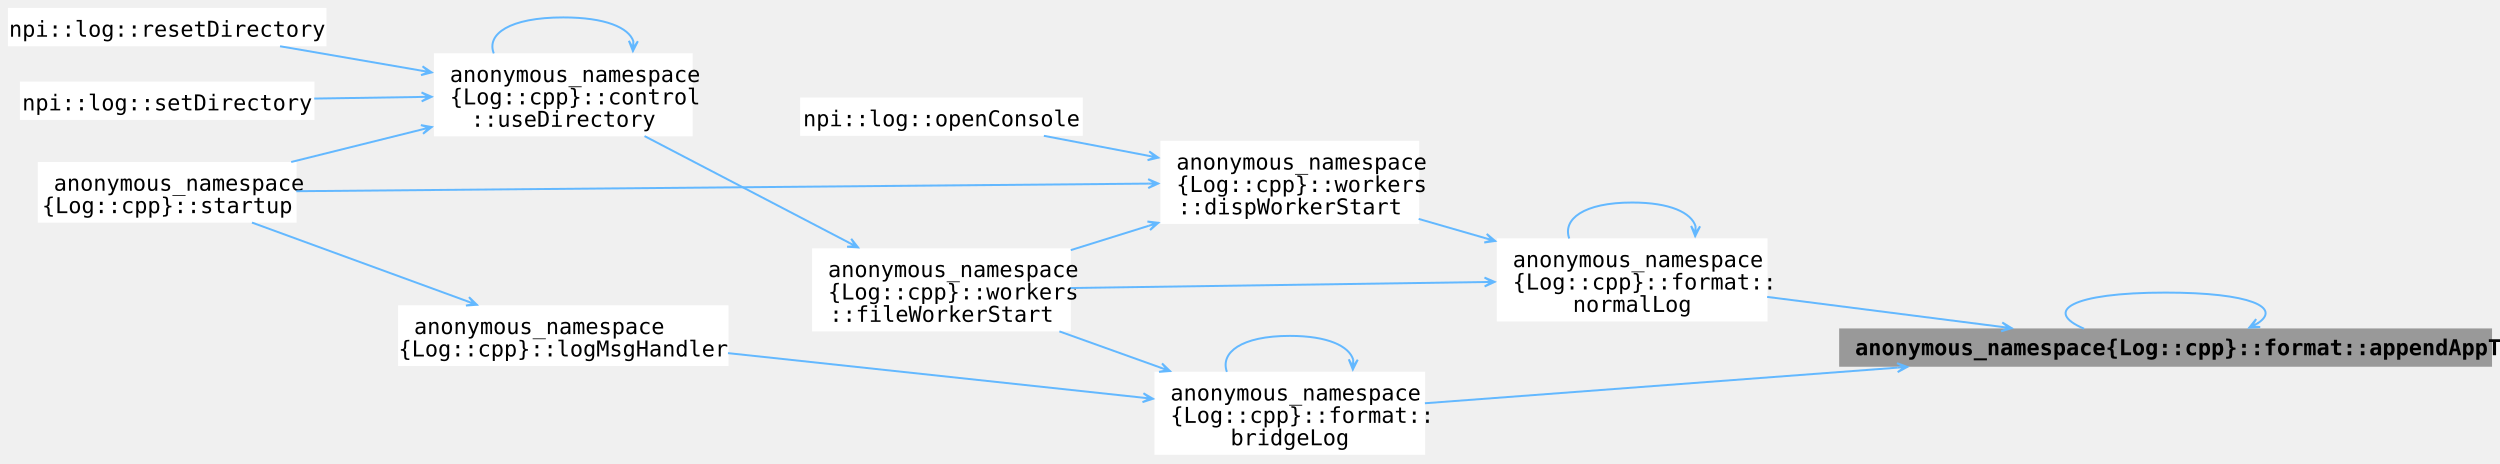
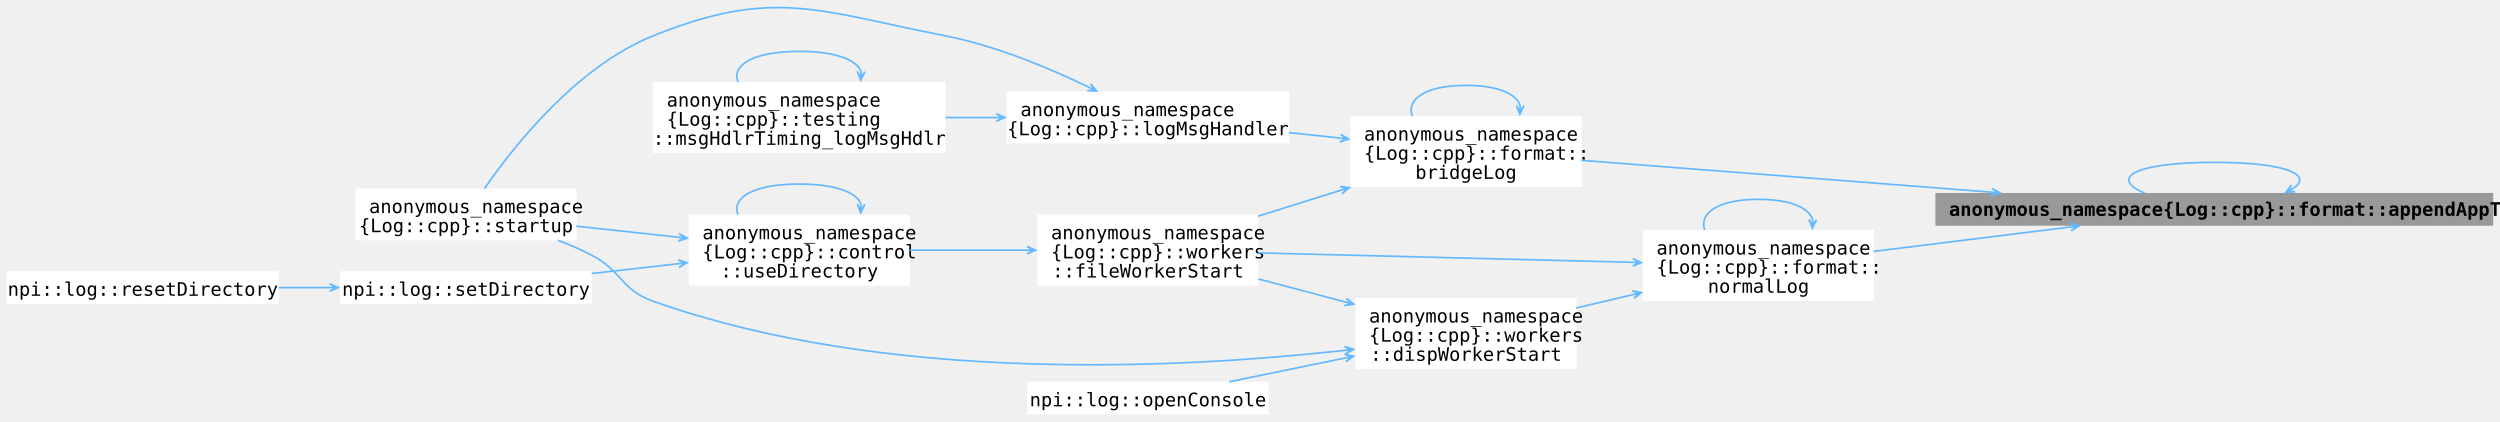
- <svg xmlns="http://www.w3.org/2000/svg" xmlns:xlink="http://www.w3.org/1999/xlink" width="1256pt" height="233pt" viewBox="0.00 0.00 1256.00 233.00">
-   <g id="graph0" class="graph" transform="scale(1 1) rotate(0) translate(4 228.5)">
+ <svg xmlns="http://www.w3.org/2000/svg" xmlns:xlink="http://www.w3.org/1999/xlink" width="1470pt" height="248pt" viewBox="0.00 0.00 1470.00 248.00">
+   <g id="graph0" class="graph" transform="scale(1 1) rotate(0) translate(4 243.72)">
    <g id="Node000001" class="node">
      <g id="a_Node000001">
        <a xlink:title="Appends elapsed time since logging-system startup.">
-           <polygon fill="#999999" stroke="none" points="1248,-63.5 920,-63.5 920,-44.25 1248,-44.25 1248,-63.5" />
-           <text xml:space="preserve" text-anchor="start" x="928" y="-50.05" font-family="Consolas" font-weight="bold" font-size="11.00">anonymous_namespace{Log::cpp}::format::appendAppTime</text>
+           <polygon fill="#999999" stroke="none" points="1462,-130.25 1134,-130.25 1134,-111 1462,-111 1462,-130.25" />
+           <text xml:space="preserve" text-anchor="start" x="1142" y="-116.8" font-family="Consolas" font-weight="bold" font-size="11.00">anonymous_namespace{Log::cpp}::format::appendAppTime</text>
        </a>
      </g>
    </g>
    <g id="edge1_Node000001_Node000001" class="edge">
      <g id="a_edge1_Node000001_Node000001">
        <a xlink:title=" ">
-           <path fill="none" stroke="#63b8ff" d="M1130.18,-66.03C1142.42,-73.9 1127.03,-81.5 1084,-81.5 1036.11,-81.5 1022.45,-72.09 1043.03,-63.36" />
-           <polygon fill="#63b8ff" stroke="#63b8ff" points="1126.06,-63.91 1131.53,-64.19 1127.2,-64.5 1130.51,-66.19 1130.51,-66.19 1130.51,-66.19 1127.2,-64.5 1129.48,-68.2 1126.06,-63.91" />
+           <path fill="none" stroke="#63b8ff" d="M1344.18,-132.78C1356.42,-140.65 1341.03,-148.25 1298,-148.25 1250.11,-148.25 1236.45,-138.84 1257.03,-130.11" />
+           <polygon fill="#63b8ff" stroke="#63b8ff" points="1340.06,-130.66 1345.53,-130.94 1341.2,-131.25 1344.51,-132.94 1344.51,-132.94 1344.51,-132.94 1341.2,-131.25 1343.48,-134.95 1340.06,-130.66" />
        </a>
      </g>
    </g>
    <g id="Node000002" class="node">
      <g id="a_Node000002">
        <a xlink:href="../../d0/dd9/namespaceanonymous__namespace_02_log_8cpp_03_1_1format.html#a2bec914d05bd447bb12f800640913bac" target="_top" xlink:title="Formats the fixed important-log record sent to the helper process.">
-           <polygon fill="white" stroke="none" points="712,-41.75 576,-41.75 576,0 712,0 712,-41.75" />
-           <text xml:space="preserve" text-anchor="start" x="584" y="-27.3" font-family="Consolas" font-size="11.00">anonymous_namespace</text>
-           <text xml:space="preserve" text-anchor="start" x="584" y="-16.05" font-family="Consolas" font-size="11.00">{Log::cpp}::format::</text>
-           <text xml:space="preserve" text-anchor="middle" x="644" y="-4.8" font-family="Consolas" font-size="11.00">bridgeLog</text>
+           <polygon fill="white" stroke="none" points="926,-175.5 790,-175.5 790,-133.75 926,-133.75 926,-175.5" />
+           <text xml:space="preserve" text-anchor="start" x="798" y="-161.05" font-family="Consolas" font-size="11.00">anonymous_namespace</text>
+           <text xml:space="preserve" text-anchor="start" x="798" y="-149.8" font-family="Consolas" font-size="11.00">{Log::cpp}::format::</text>
+           <text xml:space="preserve" text-anchor="middle" x="858" y="-138.55" font-family="Consolas" font-size="11.00">bridgeLog</text>
        </a>
      </g>
    </g>
    <g id="edge2_Node000001_Node000002" class="edge">
      <g id="a_edge2_Node000001_Node000002">
        <a xlink:title=" ">
-           <path fill="none" stroke="#63b8ff" d="M949.32,-43.8C870.73,-37.88 774.76,-30.65 711.87,-25.91" />
-           <polygon fill="#63b8ff" stroke="#63b8ff" points="954.21,-44.17 949.06,-46.04 952.94,-44.08 949.23,-43.8 949.23,-43.8 949.23,-43.8 952.94,-44.08 949.4,-41.55 954.21,-44.17" />
-         </a>
-       </g>
-     </g>
-     <g id="Node000009" class="node">
-       <g id="a_Node000009">
+           <path fill="none" stroke="#63b8ff" d="M1167.08,-130.71C1087.79,-136.86 989.71,-144.48 925.82,-149.44" />
+           <polygon fill="#63b8ff" stroke="#63b8ff" points="1172.03,-130.33 1167.22,-132.96 1170.75,-130.43 1167.04,-130.71 1167.04,-130.71 1167.04,-130.71 1170.75,-130.43 1166.87,-128.47 1172.03,-130.33" />
+         </a>
+       </g>
+     </g>
+     <g id="Node000010" class="node">
+       <g id="a_Node000010">
        <a xlink:href="../../d0/dd9/namespaceanonymous__namespace_02_log_8cpp_03_1_1format.html#a7fc03e94650e6022574acfcd5d3bf5dc" target="_top" xlink:title="Formats one record using the active normal or display field layout.">
-           <polygon fill="white" stroke="none" points="884,-108.75 748,-108.75 748,-67 884,-67 884,-108.75" />
-           <text xml:space="preserve" text-anchor="start" x="756" y="-94.3" font-family="Consolas" font-size="11.00">anonymous_namespace</text>
-           <text xml:space="preserve" text-anchor="start" x="756" y="-83.05" font-family="Consolas" font-size="11.00">{Log::cpp}::format::</text>
-           <text xml:space="preserve" text-anchor="middle" x="816" y="-71.8" font-family="Consolas" font-size="11.00">normalLog</text>
-         </a>
-       </g>
-     </g>
-     <g id="edge12_Node000001_Node000009" class="edge">
-       <g id="a_edge12_Node000001_Node000009">
-         <a xlink:title=" ">
-           <path fill="none" stroke="#63b8ff" d="M1001.84,-64.25C964.04,-69.08 919.63,-74.76 883.81,-79.33" />
-           <polygon fill="#63b8ff" stroke="#63b8ff" points="1006.63,-63.64 1001.96,-66.5 1005.36,-63.8 1001.67,-64.27 1001.67,-64.27 1001.67,-64.27 1005.36,-63.8 1001.39,-62.04 1006.63,-63.64" />
+           <polygon fill="white" stroke="none" points="1098,-108.5 962,-108.5 962,-66.75 1098,-66.75 1098,-108.5" />
+           <text xml:space="preserve" text-anchor="start" x="970" y="-94.05" font-family="Consolas" font-size="11.00">anonymous_namespace</text>
+           <text xml:space="preserve" text-anchor="start" x="970" y="-82.8" font-family="Consolas" font-size="11.00">{Log::cpp}::format::</text>
+           <text xml:space="preserve" text-anchor="middle" x="1030" y="-71.55" font-family="Consolas" font-size="11.00">normalLog</text>
+         </a>
+       </g>
+     </g>
+     <g id="edge14_Node000001_Node000010" class="edge">
+       <g id="a_edge14_Node000001_Node000010">
+         <a xlink:title=" ">
+           <path fill="none" stroke="#63b8ff" d="M1213.76,-110.3C1176.37,-105.66 1132.85,-100.26 1097.66,-95.89" />
+           <polygon fill="#63b8ff" stroke="#63b8ff" points="1218.5,-110.89 1213.26,-112.5 1217.22,-110.73 1213.53,-110.27 1213.53,-110.27 1213.53,-110.27 1217.22,-110.73 1213.81,-108.04 1218.5,-110.89" />
        </a>
      </g>
    </g>
    <g id="edge3_Node000002_Node000002" class="edge">
      <g id="a_edge3_Node000002_Node000002">
        <a xlink:title=" ">
-           <path fill="none" stroke="#63b8ff" d="M675.87,-47.75C673.78,-54.61 663.16,-59.75 644,-59.75 619.48,-59.75 608.94,-51.32 612.39,-41.67" />
-           <polygon fill="#63b8ff" stroke="#63b8ff" points="675.66,-42.89 678.12,-47.79 675.72,-44.17 675.87,-47.89 675.87,-47.89 675.87,-47.89 675.72,-44.17 673.63,-47.98 675.66,-42.89" />
+           <path fill="none" stroke="#63b8ff" d="M889.87,-181.5C887.78,-188.36 877.16,-193.5 858,-193.5 833.48,-193.5 822.94,-185.07 826.39,-175.42" />
+           <polygon fill="#63b8ff" stroke="#63b8ff" points="889.66,-176.64 892.12,-181.54 889.72,-177.92 889.87,-181.64 889.87,-181.64 889.87,-181.64 889.72,-177.92 887.63,-181.73 889.66,-176.64" />
        </a>
      </g>
    </g>
    <g id="Node000003" class="node">
      <g id="a_Node000003">
        <a xlink:href="../../dc/d68/namespaceanonymous__namespace_02_log_8cpp_03_1_1workers.html#ad9a9c0c17f8f330fc36da938d8494920" target="_top" xlink:title="Starts the primary file worker if it is currently inactive.">
-           <polygon fill="white" stroke="none" points="534,-103.75 404,-103.75 404,-62 534,-62 534,-103.75" />
-           <text xml:space="preserve" text-anchor="start" x="412" y="-89.3" font-family="Consolas" font-size="11.00">anonymous_namespace</text>
-           <text xml:space="preserve" text-anchor="start" x="412" y="-78.05" font-family="Consolas" font-size="11.00">{Log::cpp}::workers</text>
-           <text xml:space="preserve" text-anchor="middle" x="469" y="-66.8" font-family="Consolas" font-size="11.00">::fileWorkerStart</text>
+           <polygon fill="white" stroke="none" points="736,-117.5 606,-117.5 606,-75.75 736,-75.75 736,-117.5" />
+           <text xml:space="preserve" text-anchor="start" x="614" y="-103.05" font-family="Consolas" font-size="11.00">anonymous_namespace</text>
+           <text xml:space="preserve" text-anchor="start" x="614" y="-91.8" font-family="Consolas" font-size="11.00">{Log::cpp}::workers</text>
+           <text xml:space="preserve" text-anchor="middle" x="671" y="-80.55" font-family="Consolas" font-size="11.00">::fileWorkerStart</text>
        </a>
      </g>
    </g>
    <g id="edge4_Node000002_Node000003" class="edge">
      <g id="a_edge4_Node000002_Node000003">
        <a xlink:title=" ">
-           <path fill="none" stroke="#63b8ff" d="M579.29,-43.71C562.58,-49.7 544.64,-56.12 528.23,-62.01" />
-           <polygon fill="#63b8ff" stroke="#63b8ff" points="583.77,-42.1 579.82,-45.91 582.56,-42.54 579.06,-43.79 579.06,-43.79 579.06,-43.79 582.56,-42.54 578.3,-41.67 583.77,-42.1" />
+           <path fill="none" stroke="#63b8ff" d="M784.58,-131.92C768.47,-126.87 751.51,-121.55 735.77,-116.62" />
+           <polygon fill="#63b8ff" stroke="#63b8ff" points="789.31,-133.4 783.87,-134.05 788.09,-133.02 784.54,-131.91 784.54,-131.91 784.54,-131.91 788.09,-133.02 785.21,-129.76 789.31,-133.4" />
        </a>
      </g>
    </g>
    <g id="Node000008" class="node">
      <g id="a_Node000008">
        <a xlink:href="../../dc/d8e/namespaceanonymous__namespace_02_log_8cpp_03.html#ae42f26a3b2327af9cd201c13e96c0349" target="_top" xlink:title="Captures and routes one message delivered by Qt.">
-           <polygon fill="white" stroke="none" points="362,-75.12 196,-75.12 196,-44.62 362,-44.62 362,-75.12" />
-           <text xml:space="preserve" text-anchor="start" x="204" y="-60.67" font-family="Consolas" font-size="11.00">anonymous_namespace</text>
-           <text xml:space="preserve" text-anchor="middle" x="279" y="-49.42" font-family="Consolas" font-size="11.00">{Log::cpp}::logMsgHandler</text>
+           <polygon fill="white" stroke="none" points="754,-189.88 588,-189.88 588,-159.38 754,-159.38 754,-189.88" />
+           <text xml:space="preserve" text-anchor="start" x="596" y="-175.43" font-family="Consolas" font-size="11.00">anonymous_namespace</text>
+           <text xml:space="preserve" text-anchor="middle" x="671" y="-164.18" font-family="Consolas" font-size="11.00">{Log::cpp}::logMsgHandler</text>
        </a>
      </g>
    </g>
    <g id="edge10_Node000002_Node000008" class="edge">
      <g id="a_edge10_Node000002_Node000008">
        <a xlink:title=" ">
-           <path fill="none" stroke="#63b8ff" d="M570.3,-28.69C510.03,-35.16 424.38,-44.36 361.74,-51.09" />
-           <polygon fill="#63b8ff" stroke="#63b8ff" points="575.21,-28.16 570.48,-30.93 573.93,-28.3 570.24,-28.69 570.24,-28.69 570.24,-28.69 573.93,-28.3 570,-26.46 575.21,-28.16" />
+           <path fill="none" stroke="#63b8ff" d="M784.08,-162.51C774.16,-163.58 763.92,-164.69 753.85,-165.78" />
+           <polygon fill="#63b8ff" stroke="#63b8ff" points="789,-161.98 784.27,-164.75 787.73,-162.11 784.03,-162.51 784.03,-162.51 784.03,-162.51 787.73,-162.11 783.79,-160.28 789,-161.98" />
        </a>
      </g>
    </g>
    <g id="Node000004" class="node">
      <g id="a_Node000004">
        <a xlink:href="../../d3/d55/namespaceanonymous__namespace_02_log_8cpp_03_1_1control.html#a21d28d4dc1e0f827575b17f576af195a" target="_top" xlink:title="Transitions both normal and important logging to a new directory.">
-           <polygon fill="white" stroke="none" points="344,-201.75 214,-201.75 214,-160 344,-160 344,-201.75" />
-           <text xml:space="preserve" text-anchor="start" x="222" y="-187.3" font-family="Consolas" font-size="11.00">anonymous_namespace</text>
-           <text xml:space="preserve" text-anchor="start" x="222" y="-176.05" font-family="Consolas" font-size="11.00">{Log::cpp}::control</text>
-           <text xml:space="preserve" text-anchor="middle" x="279" y="-164.8" font-family="Consolas" font-size="11.00">::useDirectory</text>
+           <polygon fill="white" stroke="none" points="531,-117.5 401,-117.5 401,-75.75 531,-75.75 531,-117.5" />
+           <text xml:space="preserve" text-anchor="start" x="409" y="-103.05" font-family="Consolas" font-size="11.00">anonymous_namespace</text>
+           <text xml:space="preserve" text-anchor="start" x="409" y="-91.8" font-family="Consolas" font-size="11.00">{Log::cpp}::control</text>
+           <text xml:space="preserve" text-anchor="middle" x="466" y="-80.55" font-family="Consolas" font-size="11.00">::useDirectory</text>
        </a>
      </g>
    </g>
    <g id="edge5_Node000003_Node000004" class="edge">
      <g id="a_edge5_Node000003_Node000004">
        <a xlink:title=" ">
-           <path fill="none" stroke="#63b8ff" d="M422.79,-106.44C391.39,-122.81 349.96,-144.41 319.81,-160.12" />
-           <polygon fill="#63b8ff" stroke="#63b8ff" points="427.05,-104.22 423.66,-108.53 425.91,-104.81 422.62,-106.53 422.62,-106.53 422.62,-106.53 425.91,-104.81 421.58,-104.54 427.05,-104.22" />
+           <path fill="none" stroke="#63b8ff" d="M600.09,-96.62C577.67,-96.62 552.96,-96.62 530.98,-96.62" />
+           <polygon fill="#63b8ff" stroke="#63b8ff" points="604.83,-96.63 599.83,-98.88 603.55,-96.63 599.83,-96.63 599.83,-96.63 599.83,-96.63 603.55,-96.63 599.83,-94.38 604.83,-96.63" />
        </a>
      </g>
    </g>
    <g id="edge9_Node000004_Node000004" class="edge">
      <g id="a_edge9_Node000004_Node000004">
        <a xlink:title=" ">
-           <path fill="none" stroke="#63b8ff" d="M314.2,-207.75C311.9,-214.61 300.16,-219.75 279,-219.75 251.91,-219.75 240.27,-211.32 244.08,-201.67" />
-           <polygon fill="#63b8ff" stroke="#63b8ff" points="313.98,-202.89 316.46,-207.78 314.04,-204.17 314.21,-207.88 314.21,-207.88 314.21,-207.88 314.04,-204.17 311.96,-207.99 313.98,-202.89" />
+           <path fill="none" stroke="#63b8ff" d="M502.31,-123.5C499.94,-130.36 487.83,-135.5 466,-135.5 438.05,-135.5 426.05,-127.07 429.98,-117.42" />
+           <polygon fill="#63b8ff" stroke="#63b8ff" points="502.08,-118.64 504.57,-123.53 502.14,-119.92 502.32,-123.63 502.32,-123.63 502.32,-123.63 502.14,-119.92 500.07,-123.74 502.08,-118.64" />
        </a>
      </g>
    </g>
    <g id="Node000005" class="node">
      <g id="a_Node000005">
-         <a xlink:href="../../d5/ddd/namespacenpi_1_1log.html#ab26e1ac5aef4345c9676101f3cd9877f" target="_top" xlink:title="Restores the default log directory.">
-           <polygon fill="white" stroke="none" points="160,-224.5 0,-224.5 0,-205.25 160,-205.25 160,-224.5" />
-           <text xml:space="preserve" text-anchor="middle" x="80" y="-210.05" font-family="Consolas" font-size="11.00">npi::log::resetDirectory</text>
+         <a xlink:href="../../d5/ddd/namespacenpi_1_1log.html#ac894ac9b7f01f578c3b8696c765fb3aa" target="_top" xlink:title="Changes the directory used for log files.">
+           <polygon fill="white" stroke="none" points="344,-84.25 196,-84.25 196,-65 344,-65 344,-84.25" />
+           <text xml:space="preserve" text-anchor="middle" x="270" y="-69.8" font-family="Consolas" font-size="11.00">npi::log::setDirectory</text>
        </a>
      </g>
    </g>
    <g id="edge6_Node000004_Node000005" class="edge">
      <g id="a_edge6_Node000004_Node000005">
        <a xlink:title=" ">
-           <path fill="none" stroke="#63b8ff" d="M208.14,-192.93C184.7,-196.98 158.89,-201.43 136.69,-205.26" />
-           <polygon fill="#63b8ff" stroke="#63b8ff" points="212.84,-192.12 208.29,-195.19 211.58,-192.34 207.91,-192.97 207.91,-192.97 207.91,-192.97 211.58,-192.34 207.53,-190.75 212.84,-192.12" />
-         </a>
-       </g>
-     </g>
-     <g id="Node000006" class="node">
-       <g id="a_Node000006">
-         <a xlink:href="../../d5/ddd/namespacenpi_1_1log.html#ac894ac9b7f01f578c3b8696c765fb3aa" target="_top" xlink:title="Changes the directory used for log files.">
-           <polygon fill="white" stroke="none" points="154,-187.5 6,-187.5 6,-168.25 154,-168.25 154,-187.5" />
-           <text xml:space="preserve" text-anchor="middle" x="80" y="-173.05" font-family="Consolas" font-size="11.00">npi::log::setDirectory</text>
-         </a>
-       </g>
-     </g>
-     <g id="edge7_Node000004_Node000006" class="edge">
-       <g id="a_edge7_Node000004_Node000006">
-         <a xlink:title=" ">
-           <path fill="none" stroke="#63b8ff" d="M208.13,-179.81C190.53,-179.54 171.6,-179.25 153.87,-178.98" />
-           <polygon fill="#63b8ff" stroke="#63b8ff" points="212.82,-179.88 207.79,-182.06 211.54,-179.86 207.82,-179.81 207.82,-179.81 207.82,-179.81 211.54,-179.86 207.86,-177.56 212.82,-179.88" />
+           <path fill="none" stroke="#63b8ff" d="M395.13,-88.7C378.49,-86.81 360.68,-84.8 343.91,-82.89" />
+           <polygon fill="#63b8ff" stroke="#63b8ff" points="400,-89.25 394.78,-90.93 398.72,-89.11 395.03,-88.69 395.03,-88.69 395.03,-88.69 398.72,-89.11 395.28,-86.45 400,-89.25" />
        </a>
      </g>
    </g>
    <g id="Node000007" class="node">
      <g id="a_Node000007">
        <a xlink:href="../../dc/d8e/namespaceanonymous__namespace_02_log_8cpp_03.html#a9dbdeefab4ed0fe490efd90425689d7a" target="_top" xlink:title="Initializes the logging system during process startup.">
-           <polygon fill="white" stroke="none" points="145,-147.12 15,-147.12 15,-116.62 145,-116.62 145,-147.12" />
-           <text xml:space="preserve" text-anchor="start" x="23" y="-132.68" font-family="Consolas" font-size="11.00">anonymous_namespace</text>
-           <text xml:space="preserve" text-anchor="middle" x="80" y="-121.42" font-family="Consolas" font-size="11.00">{Log::cpp}::startup</text>
+           <polygon fill="white" stroke="none" points="335,-132.88 205,-132.88 205,-102.38 335,-102.38 335,-132.88" />
+           <text xml:space="preserve" text-anchor="start" x="213" y="-118.42" font-family="Consolas" font-size="11.00">anonymous_namespace</text>
+           <text xml:space="preserve" text-anchor="middle" x="270" y="-107.17" font-family="Consolas" font-size="11.00">{Log::cpp}::startup</text>
        </a>
      </g>
    </g>
    <g id="edge8_Node000004_Node000007" class="edge">
      <g id="a_edge8_Node000004_Node000007">
        <a xlink:title=" ">
-           <path fill="none" stroke="#63b8ff" d="M208.04,-163.47C186.58,-158.14 163.13,-152.3 142.29,-147.12" />
-           <polygon fill="#63b8ff" stroke="#63b8ff" points="212.86,-164.67 207.46,-165.65 211.61,-164.36 208.01,-163.47 208.01,-163.47 208.01,-163.47 211.61,-164.36 208.55,-161.28 212.86,-164.67" />
-         </a>
-       </g>
-     </g>
-     <g id="edge11_Node000008_Node000007" class="edge">
-       <g id="a_edge11_Node000008_Node000007">
-         <a xlink:title=" ">
-           <path fill="none" stroke="#63b8ff" d="M231.09,-77.02C198.09,-89.08 154.33,-105.07 122.58,-116.68" />
-           <polygon fill="#63b8ff" stroke="#63b8ff" points="235.56,-75.39 231.63,-79.22 234.35,-75.83 230.86,-77.1 230.86,-77.1 230.86,-77.1 234.35,-75.83 230.09,-74.99 235.56,-75.39" />
-         </a>
-       </g>
-     </g>
-     <g id="edge17_Node000009_Node000003" class="edge">
-       <g id="a_edge17_Node000009_Node000003">
-         <a xlink:title=" ">
-           <path fill="none" stroke="#63b8ff" d="M742.18,-86.82C680.47,-85.93 592.84,-84.66 533.83,-83.8" />
-           <polygon fill="#63b8ff" stroke="#63b8ff" points="746.85,-86.89 741.82,-89.06 745.57,-86.87 741.85,-86.81 741.85,-86.81 741.85,-86.81 745.57,-86.87 741.89,-84.57 746.85,-86.89" />
-         </a>
-       </g>
-     </g>
-     <g id="edge18_Node000009_Node000009" class="edge">
-       <g id="a_edge18_Node000009_Node000009">
-         <a xlink:title=" ">
-           <path fill="none" stroke="#63b8ff" d="M847.87,-114.75C845.78,-121.61 835.16,-126.75 816,-126.75 791.48,-126.75 780.94,-118.32 784.39,-108.67" />
-           <polygon fill="#63b8ff" stroke="#63b8ff" points="847.66,-109.89 850.12,-114.79 847.72,-111.17 847.87,-114.89 847.87,-114.89 847.87,-114.89 847.72,-111.17 845.63,-114.98 847.66,-109.89" />
-         </a>
-       </g>
-     </g>
-     <g id="Node000010" class="node">
-       <g id="a_Node000010">
-         <a xlink:href="../../dc/d68/namespaceanonymous__namespace_02_log_8cpp_03_1_1workers.html#a151b634635a35cd3feb2de126611e850" target="_top" xlink:title="Starts the optional display worker if it is currently inactive.">
-           <polygon fill="white" stroke="none" points="709,-157.75 579,-157.75 579,-116 709,-116 709,-157.75" />
-           <text xml:space="preserve" text-anchor="start" x="587" y="-143.3" font-family="Consolas" font-size="11.00">anonymous_namespace</text>
-           <text xml:space="preserve" text-anchor="start" x="587" y="-132.05" font-family="Consolas" font-size="11.00">{Log::cpp}::workers</text>
-           <text xml:space="preserve" text-anchor="middle" x="644" y="-120.8" font-family="Consolas" font-size="11.00">::dispWorkerStart</text>
-         </a>
-       </g>
-     </g>
-     <g id="edge13_Node000009_Node000010" class="edge">
-       <g id="a_edge13_Node000009_Node000010">
-         <a xlink:title=" ">
-           <path fill="none" stroke="#63b8ff" d="M742.46,-108.78C731.25,-112.02 719.73,-115.33 708.73,-118.51" />
-           <polygon fill="#63b8ff" stroke="#63b8ff" points="747.13,-107.44 742.95,-110.98 745.9,-107.79 742.32,-108.82 742.32,-108.82 742.32,-108.82 745.9,-107.79 741.7,-106.66 747.13,-107.44" />
-         </a>
-       </g>
-     </g>
-     <g id="edge14_Node000010_Node000003" class="edge">
-       <g id="a_edge14_Node000010_Node000003">
-         <a xlink:title=" ">
-           <path fill="none" stroke="#63b8ff" d="M573.16,-115.08C560.2,-111.03 546.72,-106.82 533.95,-102.84" />
-           <polygon fill="#63b8ff" stroke="#63b8ff" points="577.91,-116.56 572.47,-117.22 576.69,-116.18 573.14,-115.07 573.14,-115.07 573.14,-115.07 576.69,-116.18 573.81,-112.92 577.91,-116.56" />
-         </a>
-       </g>
-     </g>
-     <g id="edge16_Node000010_Node000007" class="edge">
-       <g id="a_edge16_Node000010_Node000007">
-         <a xlink:title=" ">
-           <path fill="none" stroke="#63b8ff" d="M572.95,-136.25C462.86,-135.27 250.99,-133.39 144.86,-132.44" />
-           <polygon fill="#63b8ff" stroke="#63b8ff" points="577.86,-136.3 572.84,-138.5 576.58,-136.28 572.86,-136.25 572.86,-136.25 572.86,-136.25 576.58,-136.28 572.88,-134 577.86,-136.3" />
+           <path fill="none" stroke="#63b8ff" d="M395.15,-104.19C375.46,-106.32 354.15,-108.62 334.83,-110.72" />
+           <polygon fill="#63b8ff" stroke="#63b8ff" points="400,-103.66 395.27,-106.44 398.72,-103.8 395.03,-104.2 395.03,-104.2 395.03,-104.2 398.72,-103.8 394.78,-101.96 400,-103.66" />
+         </a>
+       </g>
+     </g>
+     <g id="Node000006" class="node">
+       <g id="a_Node000006">
+         <a xlink:href="../../d5/ddd/namespacenpi_1_1log.html#ab26e1ac5aef4345c9676101f3cd9877f" target="_top" xlink:title="Restores the default log directory.">
+           <polygon fill="white" stroke="none" points="160,-84.25 0,-84.25 0,-65 160,-65 160,-84.25" />
+           <text xml:space="preserve" text-anchor="middle" x="80" y="-69.8" font-family="Consolas" font-size="11.00">npi::log::resetDirectory</text>
+         </a>
+       </g>
+     </g>
+     <g id="edge7_Node000005_Node000006" class="edge">
+       <g id="a_edge7_Node000005_Node000006">
+         <a xlink:title=" ">
+           <path fill="none" stroke="#63b8ff" d="M189.89,-74.62C179.94,-74.62 169.77,-74.62 159.83,-74.62" />
+           <polygon fill="#63b8ff" stroke="#63b8ff" points="194.83,-74.63 189.83,-76.88 193.55,-74.63 189.83,-74.63 189.83,-74.63 189.83,-74.63 193.55,-74.63 189.83,-72.38 194.83,-74.63" />
+         </a>
+       </g>
+     </g>
+     <g id="edge13_Node000008_Node000007" class="edge">
+       <g id="a_edge13_Node000008_Node000007">
+         <a xlink:title=" ">
+           <path fill="none" stroke="#63b8ff" d="M636.5,-192.32C613.45,-203.47 581.74,-216.81 552,-222.62 476.98,-237.3 450.9,-251.22 380,-222.62 334.67,-204.35 297.67,-157.2 280.83,-132.78" />
+           <polygon fill="#63b8ff" stroke="#63b8ff" points="640.77,-190.23 637.27,-194.45 639.62,-190.79 636.28,-192.43 636.28,-192.43 636.28,-192.43 639.62,-190.79 635.29,-190.41 640.77,-190.23" />
+         </a>
+       </g>
+     </g>
+     <g id="Node000009" class="node">
+       <g id="a_Node000009">
+         <a xlink:href="../../df/dce/namespaceanonymous__namespace_02_log_8cpp_03_1_1testing.html#acb14cb2b0d9b4692da78884e59e6b160" target="_top" xlink:title="Processes a log message and records the handler's execution time.">
+           <polygon fill="white" stroke="none" points="552,-195.5 380,-195.5 380,-153.75 552,-153.75 552,-195.5" />
+           <text xml:space="preserve" text-anchor="start" x="388" y="-181.05" font-family="Consolas" font-size="11.00">anonymous_namespace</text>
+           <text xml:space="preserve" text-anchor="start" x="388" y="-169.8" font-family="Consolas" font-size="11.00">{Log::cpp}::testing</text>
+           <text xml:space="preserve" text-anchor="middle" x="466" y="-158.55" font-family="Consolas" font-size="11.00">::msgHdlrTiming_logMsgHdlr</text>
+         </a>
+       </g>
+     </g>
+     <g id="edge11_Node000008_Node000009" class="edge">
+       <g id="a_edge11_Node000008_Node000009">
+         <a xlink:title=" ">
+           <path fill="none" stroke="#63b8ff" d="M581.86,-174.62C571.93,-174.62 561.83,-174.62 551.94,-174.62" />
+           <polygon fill="#63b8ff" stroke="#63b8ff" points="586.8,-174.63 581.8,-176.88 585.52,-174.63 581.8,-174.63 581.8,-174.63 581.8,-174.63 585.52,-174.63 581.8,-172.38 586.8,-174.63" />
+         </a>
+       </g>
+     </g>
+     <g id="edge12_Node000009_Node000009" class="edge">
+       <g id="a_edge12_Node000009_Node000009">
+         <a xlink:title=" ">
+           <path fill="none" stroke="#63b8ff" d="M502.31,-201.5C499.94,-208.36 487.83,-213.5 466,-213.5 438.05,-213.5 426.05,-205.07 429.98,-195.42" />
+           <polygon fill="#63b8ff" stroke="#63b8ff" points="502.08,-196.64 504.57,-201.53 502.14,-197.92 502.32,-201.63 502.32,-201.63 502.32,-201.63 502.14,-197.92 500.07,-201.74 502.08,-196.64" />
+         </a>
+       </g>
+     </g>
+     <g id="edge19_Node000010_Node000003" class="edge">
+       <g id="a_edge19_Node000010_Node000003">
+         <a xlink:title=" ">
+           <path fill="none" stroke="#63b8ff" d="M956.09,-89.46C891.3,-91.1 797.54,-93.46 735.7,-95.02" />
+           <polygon fill="#63b8ff" stroke="#63b8ff" points="961.05,-89.34 956.11,-91.71 959.77,-89.37 956.05,-89.46 956.05,-89.46 956.05,-89.46 959.77,-89.37 956,-87.21 961.05,-89.34" />
+         </a>
+       </g>
+     </g>
+     <g id="edge20_Node000010_Node000010" class="edge">
+       <g id="a_edge20_Node000010_Node000010">
+         <a xlink:title=" ">
+           <path fill="none" stroke="#63b8ff" d="M1061.87,-114.5C1059.78,-121.36 1049.16,-126.5 1030,-126.5 1005.48,-126.5 994.94,-118.07 998.39,-108.42" />
+           <polygon fill="#63b8ff" stroke="#63b8ff" points="1061.66,-109.64 1064.12,-114.54 1061.72,-110.92 1061.87,-114.64 1061.87,-114.64 1061.87,-114.64 1061.72,-110.92 1059.63,-114.73 1061.66,-109.64" />
        </a>
      </g>
    </g>
    <g id="Node000011" class="node">
      <g id="a_Node000011">
-         <a xlink:href="../../d5/ddd/namespacenpi_1_1log.html#a35a969078b211913c70a3289d579181f" target="_top" xlink:title="Opens a temporary console when no console is currently attached.">
-           <polygon fill="white" stroke="none" points="540,-179.5 398,-179.5 398,-160.25 540,-160.25 540,-179.5" />
-           <text xml:space="preserve" text-anchor="middle" x="469" y="-165.05" font-family="Consolas" font-size="11.00">npi::log::openConsole</text>
+         <a xlink:href="../../dc/d68/namespaceanonymous__namespace_02_log_8cpp_03_1_1workers.html#a151b634635a35cd3feb2de126611e850" target="_top" xlink:title="Starts the optional display worker if it is currently inactive.">
+           <polygon fill="white" stroke="none" points="923,-68.5 793,-68.5 793,-26.75 923,-26.75 923,-68.5" />
+           <text xml:space="preserve" text-anchor="start" x="801" y="-54.05" font-family="Consolas" font-size="11.00">anonymous_namespace</text>
+           <text xml:space="preserve" text-anchor="start" x="801" y="-42.8" font-family="Consolas" font-size="11.00">{Log::cpp}::workers</text>
+           <text xml:space="preserve" text-anchor="middle" x="858" y="-31.55" font-family="Consolas" font-size="11.00">::dispWorkerStart</text>
        </a>
      </g>
    </g>
    <g id="edge15_Node000010_Node000011" class="edge">
      <g id="a_edge15_Node000010_Node000011">
        <a xlink:title=" ">
-           <path fill="none" stroke="#63b8ff" d="M573.13,-150.2C555.49,-153.57 536.9,-157.11 520.43,-160.26" />
-           <polygon fill="#63b8ff" stroke="#63b8ff" points="577.88,-149.3 573.39,-152.44 576.62,-149.54 572.96,-150.23 572.96,-150.23 572.96,-150.23 576.62,-149.54 572.54,-148.02 577.88,-149.3" />
+           <path fill="none" stroke="#63b8ff" d="M956.46,-70.56C945.25,-67.92 933.73,-65.21 922.73,-62.62" />
+           <polygon fill="#63b8ff" stroke="#63b8ff" points="961.11,-71.65 955.73,-72.7 959.87,-71.36 956.25,-70.51 956.25,-70.51 956.25,-70.51 959.87,-71.36 956.76,-68.32 961.11,-71.65" />
+         </a>
+       </g>
+     </g>
+     <g id="edge16_Node000011_Node000003" class="edge">
+       <g id="a_edge16_Node000011_Node000003">
+         <a xlink:title=" ">
+           <path fill="none" stroke="#63b8ff" d="M787.39,-66.06C770.51,-70.53 752.54,-75.29 735.93,-79.69" />
+           <polygon fill="#63b8ff" stroke="#63b8ff" points="791.9,-64.87 787.64,-68.32 790.66,-65.2 787.06,-66.15 787.06,-66.15 787.06,-66.15 790.66,-65.2 786.49,-63.97 791.9,-64.87" />
+         </a>
+       </g>
+     </g>
+     <g id="edge18_Node000011_Node000007" class="edge">
+       <g id="a_edge18_Node000011_Node000007">
+         <a xlink:title=" ">
+           <path fill="none" stroke="#63b8ff" d="M786.85,-37.74C691.62,-27.11 517.54,-17.72 380,-66.62 361.16,-73.33 361.73,-84.38 344,-93.62 337.73,-96.89 330.93,-99.84 324.08,-102.45" />
+           <polygon fill="#63b8ff" stroke="#63b8ff" points="791.79,-38.3 786.57,-39.97 790.52,-38.16 786.83,-37.74 786.83,-37.74 786.83,-37.74 790.52,-38.16 787.08,-35.5 791.79,-38.3" />
+         </a>
+       </g>
+     </g>
+     <g id="Node000012" class="node">
+       <g id="a_Node000012">
+         <a xlink:href="../../d5/ddd/namespacenpi_1_1log.html#a35a969078b211913c70a3289d579181f" target="_top" xlink:title="Opens a temporary console when no console is currently attached.">
+           <polygon fill="white" stroke="none" points="742,-19.25 600,-19.25 600,0 742,0 742,-19.25" />
+           <text xml:space="preserve" text-anchor="middle" x="671" y="-4.8" font-family="Consolas" font-size="11.00">npi::log::openConsole</text>
+         </a>
+       </g>
+     </g>
+     <g id="edge17_Node000011_Node000012" class="edge">
+       <g id="a_edge17_Node000011_Node000012">
+         <a xlink:title=" ">
+           <path fill="none" stroke="#63b8ff" d="M787,-33.25C764.17,-28.56 739.4,-23.47 718.71,-19.22" />
+           <polygon fill="#63b8ff" stroke="#63b8ff" points="791.88,-34.25 786.53,-35.45 790.63,-33.99 786.98,-33.24 786.98,-33.24 786.98,-33.24 790.63,-33.99 787.44,-31.04 791.88,-34.25" />
        </a>
      </g>
    </g>
  </g>
</svg>
